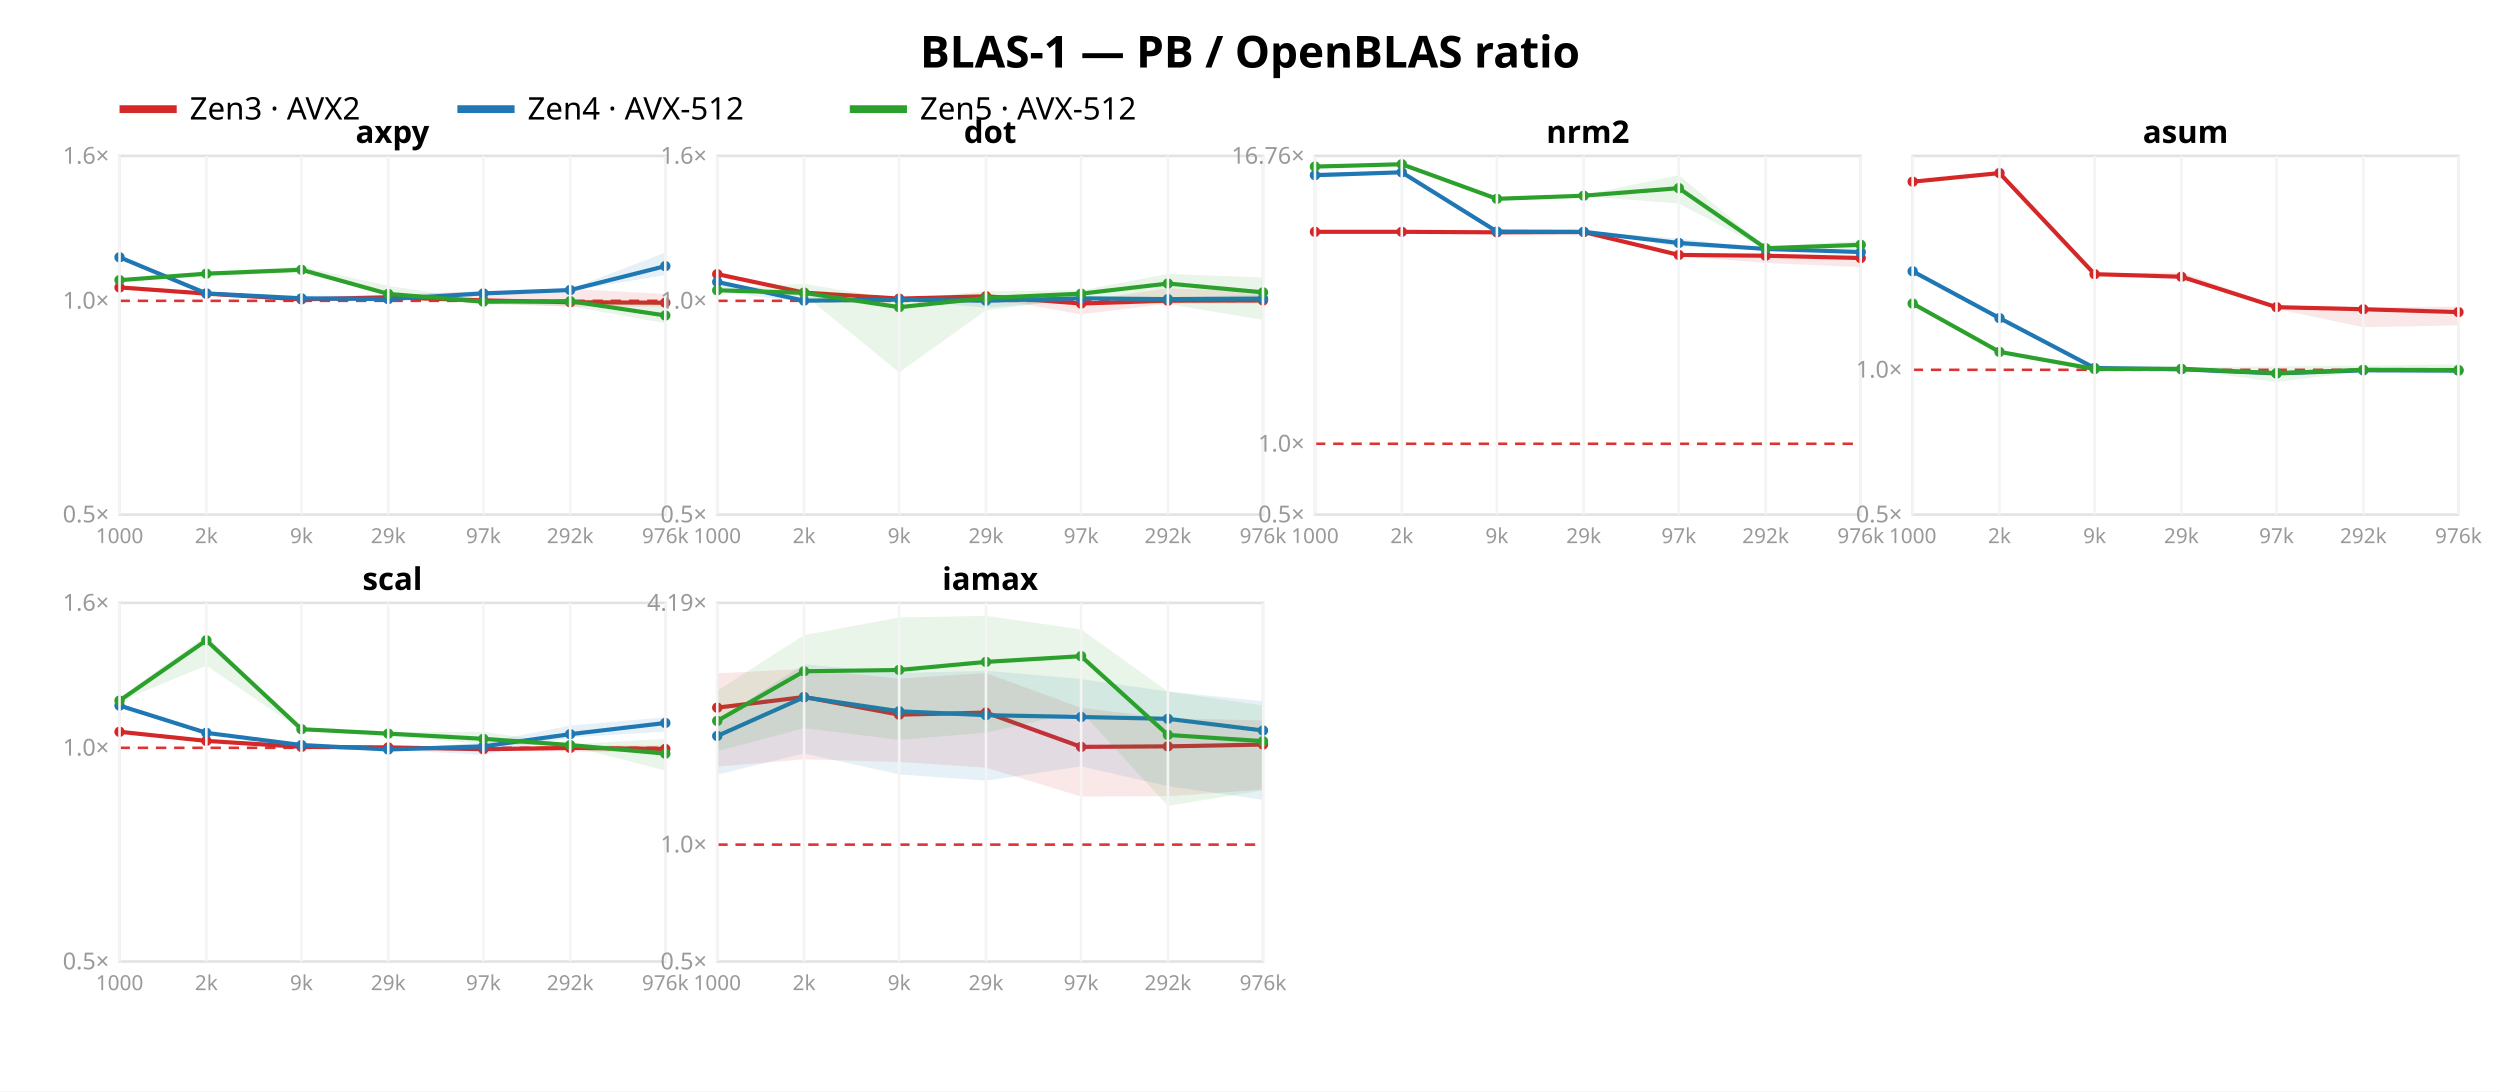
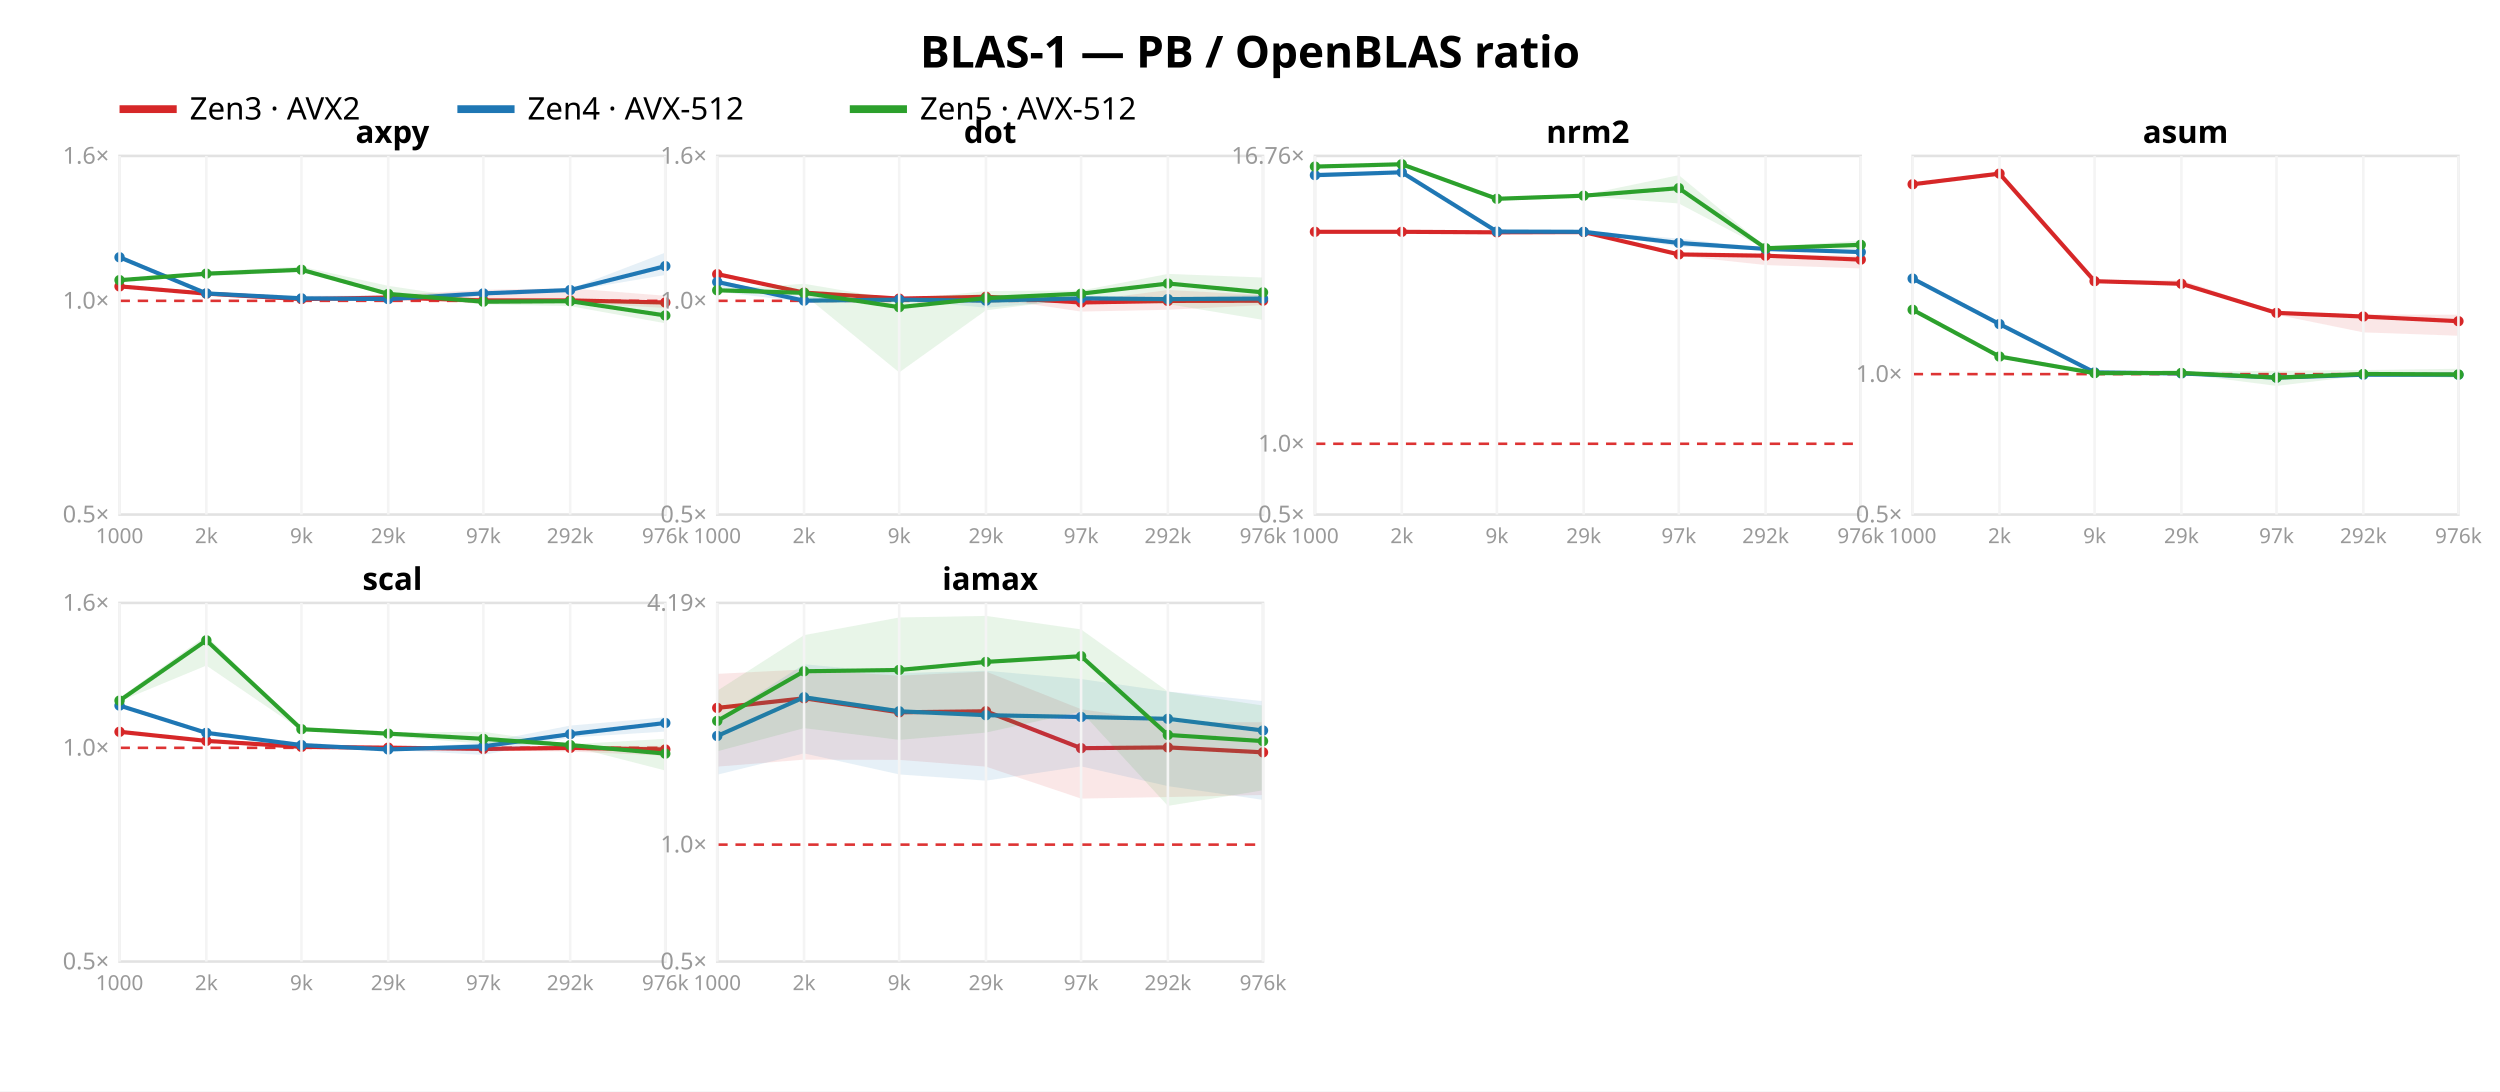
<svg xmlns="http://www.w3.org/2000/svg" width="962" height="420" font-family="sans-serif">
  <rect width="962" height="420" fill="white" />
  <text x="481.0" y="26" text-anchor="middle" font-size="17" font-weight="bold">BLAS-1 — PB / OpenBLAS ratio</text>
  <line x1="46" y1="42" x2="68" y2="42" stroke="#d62728" stroke-width="3" />
  <text x="73" y="46" font-size="12">Zen3 · AVX2</text>
  <line x1="176" y1="42" x2="198" y2="42" stroke="#1f77b4" stroke-width="3" />
  <text x="203" y="46" font-size="12">Zen4 · AVX-512</text>
  <line x1="327" y1="42" x2="349" y2="42" stroke="#2ca02c" stroke-width="3" />
  <text x="354" y="46" font-size="12">Zen5 · AVX-512</text>
  <rect x="46" y="60" width="210" height="138" fill="none" stroke="#e2e2e2" />
  <line x1="46" y1="115.763" x2="256" y2="115.763" stroke="#d33" stroke-dasharray="4 3" />
  <text x="42" y="201.0" text-anchor="end" font-size="9" fill="#999">0.5×</text>
  <text x="42" y="118.763" text-anchor="end" font-size="9" fill="#999">1.0×</text>
  <text x="42" y="63.0" text-anchor="end" font-size="9" fill="#999">1.6×</text>
-   <polygon points="46.0,110.2 79.4,112.7 116.0,114.5 149.4,113.5 186.0,111.9 219.4,111.2 256.0,113.1 256.0,118.1 219.4,118.0 186.0,116.7 149.4,114.8 116.0,115.2 79.4,113.3 46.0,110.8" fill="#d62728" opacity="0.11" />
-   <polyline points="46.0,110.6 79.4,113.0 116.0,115.2 149.4,114.4 186.0,115.6 219.4,116.3 256.0,116.5" fill="none" stroke="#d62728" stroke-width="1.6" />
-   <circle cx="46.0" cy="110.6" r="2" fill="#d62728" />
+   <polygon points="46.0,109.9 79.4,112.8 116.0,114.4 149.4,113.6 186.0,111.5 219.4,110.9 256.0,113.8 256.0,118.5 219.4,116.5 186.0,116.9 149.4,114.8 116.0,115.2 79.4,113.2 46.0,110.8" fill="#d62728" opacity="0.11" />
+   <polyline points="46.0,110.2 79.4,113.0 116.0,115.1 149.4,114.5 186.0,115.6 219.4,115.6 256.0,116.4" fill="none" stroke="#d62728" stroke-width="1.6" />
+   <circle cx="46.0" cy="110.2" r="2" fill="#d62728" />
  <circle cx="79.4" cy="113.0" r="2" fill="#d62728" />
-   <circle cx="116.0" cy="115.2" r="2" fill="#d62728" />
-   <circle cx="149.4" cy="114.4" r="2" fill="#d62728" />
+   <circle cx="116.0" cy="115.1" r="2" fill="#d62728" />
+   <circle cx="149.4" cy="114.5" r="2" fill="#d62728" />
  <circle cx="186.0" cy="115.6" r="2" fill="#d62728" />
-   <circle cx="219.4" cy="116.3" r="2" fill="#d62728" />
-   <circle cx="256.0" cy="116.5" r="2" fill="#d62728" />
+   <circle cx="219.4" cy="115.6" r="2" fill="#d62728" />
+   <circle cx="256.0" cy="116.4" r="2" fill="#d62728" />
  <polygon points="46.0,98.0 79.4,112.6 116.0,113.8 149.4,113.7 186.0,112.1 219.4,111.2 256.0,97.2 256.0,105.8 219.4,112.0 186.0,113.4 149.4,115.4 116.0,114.9 79.4,113.0 46.0,99.4" fill="#1f77b4" opacity="0.11" />
  <polyline points="46.0,99.0 79.4,112.9 116.0,114.8 149.4,115.1 186.0,112.9 219.4,111.6 256.0,102.4" fill="none" stroke="#1f77b4" stroke-width="1.6" />
  <circle cx="46.0" cy="99.0" r="2" fill="#1f77b4" />
  <circle cx="79.4" cy="112.9" r="2" fill="#1f77b4" />
  <circle cx="116.0" cy="114.8" r="2" fill="#1f77b4" />
  <circle cx="149.4" cy="115.1" r="2" fill="#1f77b4" />
  <circle cx="186.0" cy="112.9" r="2" fill="#1f77b4" />
  <circle cx="219.4" cy="111.6" r="2" fill="#1f77b4" />
  <circle cx="256.0" cy="102.4" r="2" fill="#1f77b4" />
  <polygon points="46.0,107.4 79.4,104.5 116.0,102.6 149.4,110.0 186.0,115.5 219.4,115.1 256.0,116.2 256.0,124.4 219.4,117.8 186.0,117.1 149.4,113.9 116.0,104.6 79.4,106.3 46.0,108.2" fill="#2ca02c" opacity="0.11" />
  <polyline points="46.0,107.8 79.4,105.3 116.0,103.8 149.4,113.1 186.0,116.1 219.4,115.9 256.0,121.4" fill="none" stroke="#2ca02c" stroke-width="1.6" />
  <circle cx="46.0" cy="107.8" r="2" fill="#2ca02c" />
  <circle cx="79.4" cy="105.3" r="2" fill="#2ca02c" />
  <circle cx="116.0" cy="103.8" r="2" fill="#2ca02c" />
  <circle cx="149.4" cy="113.1" r="2" fill="#2ca02c" />
  <circle cx="186.0" cy="116.1" r="2" fill="#2ca02c" />
  <circle cx="219.4" cy="115.9" r="2" fill="#2ca02c" />
  <circle cx="256.0" cy="121.4" r="2" fill="#2ca02c" />
  <text x="151.0" y="55" text-anchor="middle" font-size="12" font-weight="bold">axpy</text>
  <line x1="46.0" y1="60" x2="46.0" y2="198" stroke="#f4f4f4" />
  <text x="46.0" y="209" text-anchor="middle" font-size="8" fill="#999">1000</text>
  <line x1="79.4" y1="60" x2="79.4" y2="198" stroke="#f4f4f4" />
  <text x="79.4" y="209" text-anchor="middle" font-size="8" fill="#999">2k</text>
  <line x1="116.0" y1="60" x2="116.0" y2="198" stroke="#f4f4f4" />
  <text x="116.0" y="209" text-anchor="middle" font-size="8" fill="#999">9k</text>
  <line x1="149.4" y1="60" x2="149.4" y2="198" stroke="#f4f4f4" />
  <text x="149.4" y="209" text-anchor="middle" font-size="8" fill="#999">29k</text>
  <line x1="186.0" y1="60" x2="186.0" y2="198" stroke="#f4f4f4" />
  <text x="186.0" y="209" text-anchor="middle" font-size="8" fill="#999">97k</text>
  <line x1="219.4" y1="60" x2="219.4" y2="198" stroke="#f4f4f4" />
  <text x="219.4" y="209" text-anchor="middle" font-size="8" fill="#999">292k</text>
  <line x1="256.0" y1="60" x2="256.0" y2="198" stroke="#f4f4f4" />
  <text x="256.0" y="209" text-anchor="middle" font-size="8" fill="#999">976k</text>
  <rect x="276" y="60" width="210" height="138" fill="none" stroke="#e2e2e2" />
  <line x1="276" y1="115.763" x2="486" y2="115.763" stroke="#d33" stroke-dasharray="4 3" />
  <text x="272" y="201.0" text-anchor="end" font-size="9" fill="#999">0.5×</text>
  <text x="272" y="118.763" text-anchor="end" font-size="9" fill="#999">1.0×</text>
  <text x="272" y="63.0" text-anchor="end" font-size="9" fill="#999">1.6×</text>
-   <polygon points="276.0,104.5 309.4,112.5 346.0,114.8 379.4,113.4 416.0,115.8 449.4,110.9 486.0,112.4 486.0,116.8 449.4,116.8 416.0,121.0 379.4,114.4 346.0,114.9 309.4,112.8 276.0,105.6" fill="#d62728" opacity="0.11" />
-   <polyline points="276.0,105.5 309.4,112.6 346.0,114.9 379.4,114.0 416.0,116.8 449.4,115.7 486.0,115.6" fill="none" stroke="#d62728" stroke-width="1.6" />
+   <polygon points="276.0,104.5 309.4,112.5 346.0,114.8 379.4,113.3 416.0,115.9 449.4,111.6 486.0,113.5 486.0,117.4 449.4,119.2 416.0,119.9 379.4,114.5 346.0,114.9 309.4,112.7 276.0,105.6" fill="#d62728" opacity="0.11" />
+   <polyline points="276.0,105.5 309.4,112.6 346.0,114.9 379.4,114.2 416.0,116.4 449.4,115.8 486.0,115.7" fill="none" stroke="#d62728" stroke-width="1.6" />
  <circle cx="276.0" cy="105.5" r="2" fill="#d62728" />
  <circle cx="309.4" cy="112.6" r="2" fill="#d62728" />
  <circle cx="346.0" cy="114.9" r="2" fill="#d62728" />
-   <circle cx="379.4" cy="114.0" r="2" fill="#d62728" />
-   <circle cx="416.0" cy="116.8" r="2" fill="#d62728" />
-   <circle cx="449.4" cy="115.7" r="2" fill="#d62728" />
-   <circle cx="486.0" cy="115.6" r="2" fill="#d62728" />
+   <circle cx="379.4" cy="114.2" r="2" fill="#d62728" />
+   <circle cx="416.0" cy="116.4" r="2" fill="#d62728" />
+   <circle cx="449.4" cy="115.8" r="2" fill="#d62728" />
+   <circle cx="486.0" cy="115.7" r="2" fill="#d62728" />
  <polygon points="276.0,108.1 309.4,114.0 346.0,115.2 379.4,115.6 416.0,114.2 449.4,114.4 486.0,113.4 486.0,116.6 449.4,115.4 416.0,115.4 379.4,118.4 346.0,115.4 309.4,116.2 276.0,112.2" fill="#1f77b4" opacity="0.11" />
  <polyline points="276.0,108.5 309.4,115.7 346.0,115.3 379.4,115.7 416.0,114.8 449.4,115.1 486.0,114.9" fill="none" stroke="#1f77b4" stroke-width="1.6" />
  <circle cx="276.0" cy="108.5" r="2" fill="#1f77b4" />
  <circle cx="309.4" cy="115.7" r="2" fill="#1f77b4" />
  <circle cx="346.0" cy="115.3" r="2" fill="#1f77b4" />
  <circle cx="379.4" cy="115.7" r="2" fill="#1f77b4" />
  <circle cx="416.0" cy="114.8" r="2" fill="#1f77b4" />
  <circle cx="449.4" cy="115.1" r="2" fill="#1f77b4" />
  <circle cx="486.0" cy="114.9" r="2" fill="#1f77b4" />
  <polygon points="276.0,111.4 309.4,109.2 346.0,115.4 379.4,112.0 416.0,111.8 449.4,105.4 486.0,106.8 486.0,123.1 449.4,117.0 416.0,114.8 379.4,119.4 346.0,143.3 309.4,113.4 276.0,111.8" fill="#2ca02c" opacity="0.11" />
  <polyline points="276.0,111.7 309.4,112.7 346.0,118.2 379.4,114.7 416.0,113.0 449.4,109.1 486.0,112.5" fill="none" stroke="#2ca02c" stroke-width="1.6" />
  <circle cx="276.0" cy="111.7" r="2" fill="#2ca02c" />
  <circle cx="309.4" cy="112.7" r="2" fill="#2ca02c" />
  <circle cx="346.0" cy="118.2" r="2" fill="#2ca02c" />
  <circle cx="379.4" cy="114.7" r="2" fill="#2ca02c" />
  <circle cx="416.0" cy="113.0" r="2" fill="#2ca02c" />
  <circle cx="449.4" cy="109.1" r="2" fill="#2ca02c" />
  <circle cx="486.0" cy="112.5" r="2" fill="#2ca02c" />
  <text x="381.0" y="55" text-anchor="middle" font-size="12" font-weight="bold">dot</text>
  <line x1="276.0" y1="60" x2="276.0" y2="198" stroke="#f4f4f4" />
  <text x="276.0" y="209" text-anchor="middle" font-size="8" fill="#999">1000</text>
  <line x1="309.4" y1="60" x2="309.4" y2="198" stroke="#f4f4f4" />
  <text x="309.4" y="209" text-anchor="middle" font-size="8" fill="#999">2k</text>
  <line x1="346.0" y1="60" x2="346.0" y2="198" stroke="#f4f4f4" />
  <text x="346.0" y="209" text-anchor="middle" font-size="8" fill="#999">9k</text>
  <line x1="379.4" y1="60" x2="379.4" y2="198" stroke="#f4f4f4" />
  <text x="379.4" y="209" text-anchor="middle" font-size="8" fill="#999">29k</text>
  <line x1="416.0" y1="60" x2="416.0" y2="198" stroke="#f4f4f4" />
  <text x="416.0" y="209" text-anchor="middle" font-size="8" fill="#999">97k</text>
  <line x1="449.4" y1="60" x2="449.4" y2="198" stroke="#f4f4f4" />
  <text x="449.4" y="209" text-anchor="middle" font-size="8" fill="#999">292k</text>
  <line x1="486.0" y1="60" x2="486.0" y2="198" stroke="#f4f4f4" />
  <text x="486.0" y="209" text-anchor="middle" font-size="8" fill="#999">976k</text>
  <rect x="506" y="60" width="210" height="138" fill="none" stroke="#e2e2e2" />
  <line x1="506" y1="170.766" x2="716" y2="170.766" stroke="#d33" stroke-dasharray="4 3" />
  <text x="502" y="201.0" text-anchor="end" font-size="9" fill="#999">0.5×</text>
  <text x="502" y="173.766" text-anchor="end" font-size="9" fill="#999">1.0×</text>
  <text x="502" y="63.008" text-anchor="end" font-size="9" fill="#999">16.76×</text>
-   <polygon points="506.0,89.0 539.4,89.0 576.0,89.2 609.4,89.1 646.0,97.6 679.4,97.7 716.0,98.1 716.0,102.8 679.4,101.2 646.0,98.6 609.4,89.4 576.0,89.5 539.4,89.2 506.0,89.3" fill="#d62728" opacity="0.11" />
-   <polyline points="506.0,89.2 539.4,89.2 576.0,89.4 609.4,89.3 646.0,98.1 679.4,98.4 716.0,99.3" fill="none" stroke="#d62728" stroke-width="1.6" />
+   <polygon points="506.0,89.0 539.4,89.0 576.0,89.2 609.4,89.1 646.0,97.5 679.4,97.8 716.0,98.4 716.0,103.3 679.4,102.0 646.0,98.4 609.4,89.4 576.0,89.5 539.4,89.2 506.0,89.3" fill="#d62728" opacity="0.11" />
+   <polyline points="506.0,89.2 539.4,89.2 576.0,89.4 609.4,89.3 646.0,97.9 679.4,98.4 716.0,99.9" fill="none" stroke="#d62728" stroke-width="1.6" />
  <circle cx="506.0" cy="89.2" r="2" fill="#d62728" />
  <circle cx="539.4" cy="89.2" r="2" fill="#d62728" />
  <circle cx="576.0" cy="89.4" r="2" fill="#d62728" />
  <circle cx="609.4" cy="89.3" r="2" fill="#d62728" />
-   <circle cx="646.0" cy="98.1" r="2" fill="#d62728" />
+   <circle cx="646.0" cy="97.9" r="2" fill="#d62728" />
  <circle cx="679.4" cy="98.4" r="2" fill="#d62728" />
-   <circle cx="716.0" cy="99.3" r="2" fill="#d62728" />
+   <circle cx="716.0" cy="99.9" r="2" fill="#d62728" />
  <polygon points="506.0,66.3 539.4,65.9 576.0,88.9 609.4,88.9 646.0,91.8 679.4,95.6 716.0,96.8 716.0,97.2 679.4,96.2 646.0,94.9 609.4,89.2 576.0,89.2 539.4,66.7 506.0,68.4" fill="#1f77b4" opacity="0.11" />
  <polyline points="506.0,67.4 539.4,66.3 576.0,89.1 609.4,89.2 646.0,93.5 679.4,95.8 716.0,97.0" fill="none" stroke="#1f77b4" stroke-width="1.6" />
  <circle cx="506.0" cy="67.4" r="2" fill="#1f77b4" />
  <circle cx="539.4" cy="66.3" r="2" fill="#1f77b4" />
  <circle cx="576.0" cy="89.1" r="2" fill="#1f77b4" />
  <circle cx="609.4" cy="89.2" r="2" fill="#1f77b4" />
  <circle cx="646.0" cy="93.5" r="2" fill="#1f77b4" />
  <circle cx="679.4" cy="95.8" r="2" fill="#1f77b4" />
  <circle cx="716.0" cy="97.0" r="2" fill="#1f77b4" />
  <polygon points="506.0,63.8 539.4,63.0 576.0,76.1 609.4,75.0 646.0,67.4 679.4,95.0 716.0,92.6 716.0,95.8 679.4,95.9 646.0,78.3 609.4,75.5 576.0,76.7 539.4,63.3 506.0,64.4" fill="#2ca02c" opacity="0.11" />
  <polyline points="506.0,64.1 539.4,63.2 576.0,76.5 609.4,75.3 646.0,72.4 679.4,95.5 716.0,94.2" fill="none" stroke="#2ca02c" stroke-width="1.6" />
  <circle cx="506.0" cy="64.1" r="2" fill="#2ca02c" />
  <circle cx="539.4" cy="63.2" r="2" fill="#2ca02c" />
  <circle cx="576.0" cy="76.5" r="2" fill="#2ca02c" />
  <circle cx="609.4" cy="75.3" r="2" fill="#2ca02c" />
  <circle cx="646.0" cy="72.4" r="2" fill="#2ca02c" />
  <circle cx="679.4" cy="95.5" r="2" fill="#2ca02c" />
  <circle cx="716.0" cy="94.2" r="2" fill="#2ca02c" />
  <text x="611.0" y="55" text-anchor="middle" font-size="12" font-weight="bold">nrm2</text>
  <line x1="506.0" y1="60" x2="506.0" y2="198" stroke="#f4f4f4" />
  <text x="506.0" y="209" text-anchor="middle" font-size="8" fill="#999">1000</text>
  <line x1="539.4" y1="60" x2="539.4" y2="198" stroke="#f4f4f4" />
  <text x="539.4" y="209" text-anchor="middle" font-size="8" fill="#999">2k</text>
  <line x1="576.0" y1="60" x2="576.0" y2="198" stroke="#f4f4f4" />
  <text x="576.0" y="209" text-anchor="middle" font-size="8" fill="#999">9k</text>
  <line x1="609.4" y1="60" x2="609.4" y2="198" stroke="#f4f4f4" />
  <text x="609.4" y="209" text-anchor="middle" font-size="8" fill="#999">29k</text>
  <line x1="646.0" y1="60" x2="646.0" y2="198" stroke="#f4f4f4" />
  <text x="646.0" y="209" text-anchor="middle" font-size="8" fill="#999">97k</text>
  <line x1="679.4" y1="60" x2="679.4" y2="198" stroke="#f4f4f4" />
  <text x="679.4" y="209" text-anchor="middle" font-size="8" fill="#999">292k</text>
  <line x1="716.0" y1="60" x2="716.0" y2="198" stroke="#f4f4f4" />
  <text x="716.0" y="209" text-anchor="middle" font-size="8" fill="#999">976k</text>
  <rect x="736" y="60" width="210" height="138" fill="none" stroke="#e2e2e2" />
-   <line x1="736" y1="142.306" x2="946" y2="142.306" stroke="#d33" stroke-dasharray="4 3" />
+   <line x1="736" y1="143.964" x2="946" y2="143.964" stroke="#d33" stroke-dasharray="4 3" />
  <text x="732" y="201.0" text-anchor="end" font-size="9" fill="#999">0.5×</text>
-   <text x="732" y="145.306" text-anchor="end" font-size="9" fill="#999">1.0×</text>
-   <polygon points="736.0,69.6 769.4,66.2 806.0,105.2 839.4,104.8 876.0,117.6 909.4,118.2 946.0,118.0 946.0,125.2 909.4,125.9 876.0,118.9 839.4,106.8 806.0,105.9 769.4,67.3 736.0,70.3" fill="#d62728" opacity="0.11" />
-   <polyline points="736.0,69.9 769.4,66.6 806.0,105.5 839.4,106.5 876.0,118.2 909.4,119.0 946.0,120.1" fill="none" stroke="#d62728" stroke-width="1.6" />
-   <circle cx="736.0" cy="69.9" r="2" fill="#d62728" />
-   <circle cx="769.4" cy="66.6" r="2" fill="#d62728" />
-   <circle cx="806.0" cy="105.5" r="2" fill="#d62728" />
-   <circle cx="839.4" cy="106.5" r="2" fill="#d62728" />
-   <circle cx="876.0" cy="118.2" r="2" fill="#d62728" />
-   <circle cx="909.4" cy="119.0" r="2" fill="#d62728" />
-   <circle cx="946.0" cy="120.1" r="2" fill="#d62728" />
-   <polygon points="736.0,104.0 769.4,122.3 806.0,141.6 839.4,142.0 876.0,142.6 909.4,142.2 946.0,142.0 946.0,142.9 909.4,142.8 876.0,144.4 839.4,142.1 806.0,141.7 769.4,122.6 736.0,104.6" fill="#1f77b4" opacity="0.11" />
-   <polyline points="736.0,104.4 769.4,122.4 806.0,141.6 839.4,142.1 876.0,143.7 909.4,142.5 946.0,142.6" fill="none" stroke="#1f77b4" stroke-width="1.6" />
-   <circle cx="736.0" cy="104.4" r="2" fill="#1f77b4" />
-   <circle cx="769.4" cy="122.4" r="2" fill="#1f77b4" />
-   <circle cx="806.0" cy="141.6" r="2" fill="#1f77b4" />
-   <circle cx="839.4" cy="142.1" r="2" fill="#1f77b4" />
-   <circle cx="876.0" cy="143.7" r="2" fill="#1f77b4" />
-   <circle cx="909.4" cy="142.5" r="2" fill="#1f77b4" />
-   <circle cx="946.0" cy="142.6" r="2" fill="#1f77b4" />
-   <polygon points="736.0,116.5 769.4,135.2 806.0,140.6 839.4,141.3 876.0,141.0 909.4,140.7 946.0,140.2 946.0,143.8 909.4,142.9 876.0,147.0 839.4,142.1 806.0,142.7 769.4,135.5 736.0,117.0" fill="#2ca02c" opacity="0.11" />
-   <polyline points="736.0,116.8 769.4,135.4 806.0,142.0 839.4,141.9 876.0,143.6 909.4,142.3 946.0,142.4" fill="none" stroke="#2ca02c" stroke-width="1.6" />
-   <circle cx="736.0" cy="116.8" r="2" fill="#2ca02c" />
-   <circle cx="769.4" cy="135.4" r="2" fill="#2ca02c" />
-   <circle cx="806.0" cy="142.0" r="2" fill="#2ca02c" />
-   <circle cx="839.4" cy="141.9" r="2" fill="#2ca02c" />
-   <circle cx="876.0" cy="143.6" r="2" fill="#2ca02c" />
-   <circle cx="909.4" cy="142.3" r="2" fill="#2ca02c" />
-   <circle cx="946.0" cy="142.4" r="2" fill="#2ca02c" />
+   <text x="732" y="146.964" text-anchor="end" font-size="9" fill="#999">1.0×</text>
+   <polygon points="736.0,70.3 769.4,66.0 806.0,107.9 839.4,107.8 876.0,119.9 909.4,121.0 946.0,121.1 946.0,129.2 909.4,127.9 876.0,121.1 839.4,109.5 806.0,108.6 769.4,67.6 736.0,71.4" fill="#d62728" opacity="0.11" />
+   <polyline points="736.0,70.9 769.4,66.8 806.0,108.2 839.4,109.2 876.0,120.4 909.4,121.8 946.0,123.6" fill="none" stroke="#d62728" stroke-width="1.6" />
+   <circle cx="736.0" cy="70.9" r="2" fill="#d62728" />
+   <circle cx="769.4" cy="66.8" r="2" fill="#d62728" />
+   <circle cx="806.0" cy="108.2" r="2" fill="#d62728" />
+   <circle cx="839.4" cy="109.2" r="2" fill="#d62728" />
+   <circle cx="876.0" cy="120.4" r="2" fill="#d62728" />
+   <circle cx="909.4" cy="121.8" r="2" fill="#d62728" />
+   <circle cx="946.0" cy="123.6" r="2" fill="#d62728" />
+   <polygon points="736.0,106.8 769.4,124.5 806.0,143.2 839.4,143.6 876.0,144.3 909.4,143.9 946.0,143.7 946.0,144.6 909.4,144.5 876.0,146.0 839.4,143.8 806.0,143.4 769.4,124.8 736.0,107.3" fill="#1f77b4" opacity="0.11" />
+   <polyline points="736.0,107.2 769.4,124.7 806.0,143.3 839.4,143.7 876.0,145.3 909.4,144.2 946.0,144.2" fill="none" stroke="#1f77b4" stroke-width="1.6" />
+   <circle cx="736.0" cy="107.2" r="2" fill="#1f77b4" />
+   <circle cx="769.4" cy="124.7" r="2" fill="#1f77b4" />
+   <circle cx="806.0" cy="143.3" r="2" fill="#1f77b4" />
+   <circle cx="839.4" cy="143.7" r="2" fill="#1f77b4" />
+   <circle cx="876.0" cy="145.3" r="2" fill="#1f77b4" />
+   <circle cx="909.4" cy="144.2" r="2" fill="#1f77b4" />
+   <circle cx="946.0" cy="144.2" r="2" fill="#1f77b4" />
+   <polygon points="736.0,119.0 769.4,137.1 806.0,142.3 839.4,143.0 876.0,142.7 909.4,142.4 946.0,141.9 946.0,145.4 909.4,144.5 876.0,148.5 839.4,143.8 806.0,144.3 769.4,137.3 736.0,119.4" fill="#2ca02c" opacity="0.11" />
+   <polyline points="736.0,119.2 769.4,137.2 806.0,143.6 839.4,143.5 876.0,145.3 909.4,143.9 946.0,144.1" fill="none" stroke="#2ca02c" stroke-width="1.6" />
+   <circle cx="736.0" cy="119.2" r="2" fill="#2ca02c" />
+   <circle cx="769.4" cy="137.2" r="2" fill="#2ca02c" />
+   <circle cx="806.0" cy="143.6" r="2" fill="#2ca02c" />
+   <circle cx="839.4" cy="143.5" r="2" fill="#2ca02c" />
+   <circle cx="876.0" cy="145.3" r="2" fill="#2ca02c" />
+   <circle cx="909.4" cy="143.9" r="2" fill="#2ca02c" />
+   <circle cx="946.0" cy="144.1" r="2" fill="#2ca02c" />
  <text x="841.0" y="55" text-anchor="middle" font-size="12" font-weight="bold">asum</text>
  <line x1="736.0" y1="60" x2="736.0" y2="198" stroke="#f4f4f4" />
  <text x="736.0" y="209" text-anchor="middle" font-size="8" fill="#999">1000</text>
  <line x1="769.4" y1="60" x2="769.4" y2="198" stroke="#f4f4f4" />
  <text x="769.4" y="209" text-anchor="middle" font-size="8" fill="#999">2k</text>
  <line x1="806.0" y1="60" x2="806.0" y2="198" stroke="#f4f4f4" />
  <text x="806.0" y="209" text-anchor="middle" font-size="8" fill="#999">9k</text>
  <line x1="839.4" y1="60" x2="839.4" y2="198" stroke="#f4f4f4" />
  <text x="839.4" y="209" text-anchor="middle" font-size="8" fill="#999">29k</text>
  <line x1="876.0" y1="60" x2="876.0" y2="198" stroke="#f4f4f4" />
  <text x="876.0" y="209" text-anchor="middle" font-size="8" fill="#999">97k</text>
  <line x1="909.4" y1="60" x2="909.4" y2="198" stroke="#f4f4f4" />
  <text x="909.4" y="209" text-anchor="middle" font-size="8" fill="#999">292k</text>
  <line x1="946.0" y1="60" x2="946.0" y2="198" stroke="#f4f4f4" />
  <text x="946.0" y="209" text-anchor="middle" font-size="8" fill="#999">976k</text>
  <rect x="46" y="232" width="210" height="138" fill="none" stroke="#e2e2e2" />
  <line x1="46" y1="287.763" x2="256" y2="287.763" stroke="#d33" stroke-dasharray="4 3" />
  <text x="42" y="373.0" text-anchor="end" font-size="9" fill="#999">0.5×</text>
  <text x="42" y="290.763" text-anchor="end" font-size="9" fill="#999">1.0×</text>
  <text x="42" y="235.0" text-anchor="end" font-size="9" fill="#999">1.6×</text>
-   <polygon points="46.0,281.5 79.4,285.0 116.0,287.2 149.4,286.9 186.0,288.0 219.4,286.8 256.0,286.9 256.0,289.4 219.4,289.2 186.0,288.9 149.4,287.7 116.0,287.4 79.4,285.2 46.0,281.7" fill="#d62728" opacity="0.11" />
-   <polyline points="46.0,281.6 79.4,285.1 116.0,287.4 149.4,287.6 186.0,288.3 219.4,287.8 256.0,288.2" fill="none" stroke="#d62728" stroke-width="1.6" />
+   <polygon points="46.0,281.4 79.4,285.0 116.0,287.3 149.4,287.2 186.0,287.8 219.4,287.1 256.0,287.0 256.0,290.8 219.4,289.2 186.0,288.8 149.4,287.7 116.0,287.6 79.4,285.2 46.0,281.7" fill="#d62728" opacity="0.11" />
+   <polyline points="46.0,281.6 79.4,285.1 116.0,287.4 149.4,287.7 186.0,288.2 219.4,287.8 256.0,288.4" fill="none" stroke="#d62728" stroke-width="1.6" />
  <circle cx="46.0" cy="281.6" r="2" fill="#d62728" />
  <circle cx="79.4" cy="285.1" r="2" fill="#d62728" />
  <circle cx="116.0" cy="287.4" r="2" fill="#d62728" />
-   <circle cx="149.4" cy="287.6" r="2" fill="#d62728" />
-   <circle cx="186.0" cy="288.3" r="2" fill="#d62728" />
+   <circle cx="149.4" cy="287.7" r="2" fill="#d62728" />
+   <circle cx="186.0" cy="288.2" r="2" fill="#d62728" />
  <circle cx="219.4" cy="287.8" r="2" fill="#d62728" />
-   <circle cx="256.0" cy="288.2" r="2" fill="#d62728" />
+   <circle cx="256.0" cy="288.4" r="2" fill="#d62728" />
  <polygon points="46.0,271.2 79.4,281.5 116.0,286.6 149.4,288.4 186.0,285.7 219.4,279.2 256.0,276.0 256.0,281.5 219.4,283.8 186.0,290.5 149.4,288.5 116.0,286.9 79.4,282.2 46.0,272.3" fill="#1f77b4" opacity="0.11" />
  <polyline points="46.0,271.5 79.4,282.0 116.0,286.7 149.4,288.4 186.0,287.2 219.4,282.5 256.0,278.2" fill="none" stroke="#1f77b4" stroke-width="1.6" />
  <circle cx="46.0" cy="271.5" r="2" fill="#1f77b4" />
  <circle cx="79.4" cy="282.0" r="2" fill="#1f77b4" />
  <circle cx="116.0" cy="286.7" r="2" fill="#1f77b4" />
  <circle cx="149.4" cy="288.4" r="2" fill="#1f77b4" />
  <circle cx="186.0" cy="287.2" r="2" fill="#1f77b4" />
  <circle cx="219.4" cy="282.5" r="2" fill="#1f77b4" />
  <circle cx="256.0" cy="278.2" r="2" fill="#1f77b4" />
  <polygon points="46.0,268.5 79.4,244.6 116.0,280.5 149.4,281.8 186.0,281.6 219.4,286.4 256.0,284.3 256.0,296.5 219.4,287.1 186.0,286.2 149.4,283.3 116.0,281.0 79.4,256.1 46.0,269.9" fill="#2ca02c" opacity="0.11" />
  <polyline points="46.0,269.6 79.4,246.4 116.0,280.6 149.4,282.3 186.0,284.3 219.4,286.7 256.0,290.0" fill="none" stroke="#2ca02c" stroke-width="1.6" />
  <circle cx="46.0" cy="269.6" r="2" fill="#2ca02c" />
  <circle cx="79.4" cy="246.4" r="2" fill="#2ca02c" />
  <circle cx="116.0" cy="280.6" r="2" fill="#2ca02c" />
  <circle cx="149.4" cy="282.3" r="2" fill="#2ca02c" />
  <circle cx="186.0" cy="284.3" r="2" fill="#2ca02c" />
  <circle cx="219.4" cy="286.7" r="2" fill="#2ca02c" />
  <circle cx="256.0" cy="290.0" r="2" fill="#2ca02c" />
  <text x="151.0" y="227" text-anchor="middle" font-size="12" font-weight="bold">scal</text>
  <line x1="46.0" y1="232" x2="46.0" y2="370" stroke="#f4f4f4" />
  <text x="46.0" y="381" text-anchor="middle" font-size="8" fill="#999">1000</text>
  <line x1="79.4" y1="232" x2="79.4" y2="370" stroke="#f4f4f4" />
  <text x="79.4" y="381" text-anchor="middle" font-size="8" fill="#999">2k</text>
  <line x1="116.0" y1="232" x2="116.0" y2="370" stroke="#f4f4f4" />
  <text x="116.0" y="381" text-anchor="middle" font-size="8" fill="#999">9k</text>
  <line x1="149.4" y1="232" x2="149.4" y2="370" stroke="#f4f4f4" />
  <text x="149.4" y="381" text-anchor="middle" font-size="8" fill="#999">29k</text>
  <line x1="186.0" y1="232" x2="186.0" y2="370" stroke="#f4f4f4" />
  <text x="186.0" y="381" text-anchor="middle" font-size="8" fill="#999">97k</text>
  <line x1="219.4" y1="232" x2="219.4" y2="370" stroke="#f4f4f4" />
  <text x="219.4" y="381" text-anchor="middle" font-size="8" fill="#999">292k</text>
  <line x1="256.0" y1="232" x2="256.0" y2="370" stroke="#f4f4f4" />
  <text x="256.0" y="381" text-anchor="middle" font-size="8" fill="#999">976k</text>
  <rect x="276" y="232" width="210" height="138" fill="none" stroke="#e2e2e2" />
  <line x1="276" y1="325.015" x2="486" y2="325.015" stroke="#d33" stroke-dasharray="4 3" />
  <text x="272" y="373.0" text-anchor="end" font-size="9" fill="#999">0.5×</text>
  <text x="272" y="328.015" text-anchor="end" font-size="9" fill="#999">1.0×</text>
  <text x="272" y="235.033" text-anchor="end" font-size="9" fill="#999">4.19×</text>
-   <polygon points="276.0,259.1 309.4,257.4 346.0,261.1 379.4,259.0 416.0,272.4 449.4,276.4 486.0,277.2 486.0,303.8 449.4,306.4 416.0,306.5 379.4,295.4 346.0,293.2 309.4,292.2 276.0,295.0" fill="#d62728" opacity="0.11" />
-   <polyline points="276.0,272.3 309.4,268.2 346.0,275.0 379.4,274.2 416.0,287.4 449.4,287.2 486.0,286.5" fill="none" stroke="#d62728" stroke-width="1.6" />
-   <circle cx="276.0" cy="272.3" r="2" fill="#d62728" />
-   <circle cx="309.4" cy="268.2" r="2" fill="#d62728" />
-   <circle cx="346.0" cy="275.0" r="2" fill="#d62728" />
-   <circle cx="379.4" cy="274.2" r="2" fill="#d62728" />
-   <circle cx="416.0" cy="287.4" r="2" fill="#d62728" />
-   <circle cx="449.4" cy="287.2" r="2" fill="#d62728" />
-   <circle cx="486.0" cy="286.5" r="2" fill="#d62728" />
+   <polygon points="276.0,259.3 309.4,257.6 346.0,260.0 379.4,258.4 416.0,272.9 449.4,277.9 486.0,277.9 486.0,305.9 449.4,306.7 416.0,307.3 379.4,295.0 346.0,292.4 309.4,292.3 276.0,295.0" fill="#d62728" opacity="0.11" />
+   <polyline points="276.0,272.4 309.4,268.7 346.0,274.1 379.4,273.7 416.0,287.9 449.4,287.6 486.0,289.5" fill="none" stroke="#d62728" stroke-width="1.6" />
+   <circle cx="276.0" cy="272.4" r="2" fill="#d62728" />
+   <circle cx="309.4" cy="268.7" r="2" fill="#d62728" />
+   <circle cx="346.0" cy="274.1" r="2" fill="#d62728" />
+   <circle cx="379.4" cy="273.7" r="2" fill="#d62728" />
+   <circle cx="416.0" cy="287.9" r="2" fill="#d62728" />
+   <circle cx="449.4" cy="287.6" r="2" fill="#d62728" />
+   <circle cx="486.0" cy="289.5" r="2" fill="#d62728" />
  <polygon points="276.0,277.0 309.4,255.6 346.0,259.0 379.4,258.1 416.0,261.3 449.4,266.1 486.0,269.8 486.0,307.8 449.4,302.5 416.0,294.9 379.4,300.4 346.0,298.0 309.4,289.9 276.0,298.1" fill="#1f77b4" opacity="0.11" />
  <polyline points="276.0,283.2 309.4,268.3 346.0,273.7 379.4,275.2 416.0,275.9 449.4,276.6 486.0,281.1" fill="none" stroke="#1f77b4" stroke-width="1.6" />
  <circle cx="276.0" cy="283.2" r="2" fill="#1f77b4" />
  <circle cx="309.4" cy="268.3" r="2" fill="#1f77b4" />
  <circle cx="346.0" cy="273.7" r="2" fill="#1f77b4" />
  <circle cx="379.4" cy="275.2" r="2" fill="#1f77b4" />
  <circle cx="416.0" cy="275.9" r="2" fill="#1f77b4" />
  <circle cx="449.4" cy="276.6" r="2" fill="#1f77b4" />
  <circle cx="486.0" cy="281.1" r="2" fill="#1f77b4" />
  <polygon points="276.0,265.8 309.4,244.4 346.0,237.6 379.4,237.0 416.0,242.2 449.4,266.1 486.0,271.5 486.0,304.1 449.4,310.1 416.0,273.8 379.4,281.9 346.0,284.7 309.4,280.2 276.0,289.1" fill="#2ca02c" opacity="0.11" />
  <polyline points="276.0,277.4 309.4,258.3 346.0,257.8 379.4,254.7 416.0,252.5 449.4,282.8 486.0,285.2" fill="none" stroke="#2ca02c" stroke-width="1.6" />
  <circle cx="276.0" cy="277.4" r="2" fill="#2ca02c" />
  <circle cx="309.4" cy="258.3" r="2" fill="#2ca02c" />
  <circle cx="346.0" cy="257.8" r="2" fill="#2ca02c" />
  <circle cx="379.4" cy="254.7" r="2" fill="#2ca02c" />
  <circle cx="416.0" cy="252.5" r="2" fill="#2ca02c" />
  <circle cx="449.4" cy="282.8" r="2" fill="#2ca02c" />
  <circle cx="486.0" cy="285.2" r="2" fill="#2ca02c" />
  <text x="381.0" y="227" text-anchor="middle" font-size="12" font-weight="bold">iamax</text>
  <line x1="276.0" y1="232" x2="276.0" y2="370" stroke="#f4f4f4" />
  <text x="276.0" y="381" text-anchor="middle" font-size="8" fill="#999">1000</text>
  <line x1="309.4" y1="232" x2="309.4" y2="370" stroke="#f4f4f4" />
  <text x="309.4" y="381" text-anchor="middle" font-size="8" fill="#999">2k</text>
  <line x1="346.0" y1="232" x2="346.0" y2="370" stroke="#f4f4f4" />
  <text x="346.0" y="381" text-anchor="middle" font-size="8" fill="#999">9k</text>
  <line x1="379.4" y1="232" x2="379.4" y2="370" stroke="#f4f4f4" />
  <text x="379.4" y="381" text-anchor="middle" font-size="8" fill="#999">29k</text>
  <line x1="416.0" y1="232" x2="416.0" y2="370" stroke="#f4f4f4" />
  <text x="416.0" y="381" text-anchor="middle" font-size="8" fill="#999">97k</text>
  <line x1="449.4" y1="232" x2="449.4" y2="370" stroke="#f4f4f4" />
  <text x="449.4" y="381" text-anchor="middle" font-size="8" fill="#999">292k</text>
  <line x1="486.0" y1="232" x2="486.0" y2="370" stroke="#f4f4f4" />
  <text x="486.0" y="381" text-anchor="middle" font-size="8" fill="#999">976k</text>
</svg>
